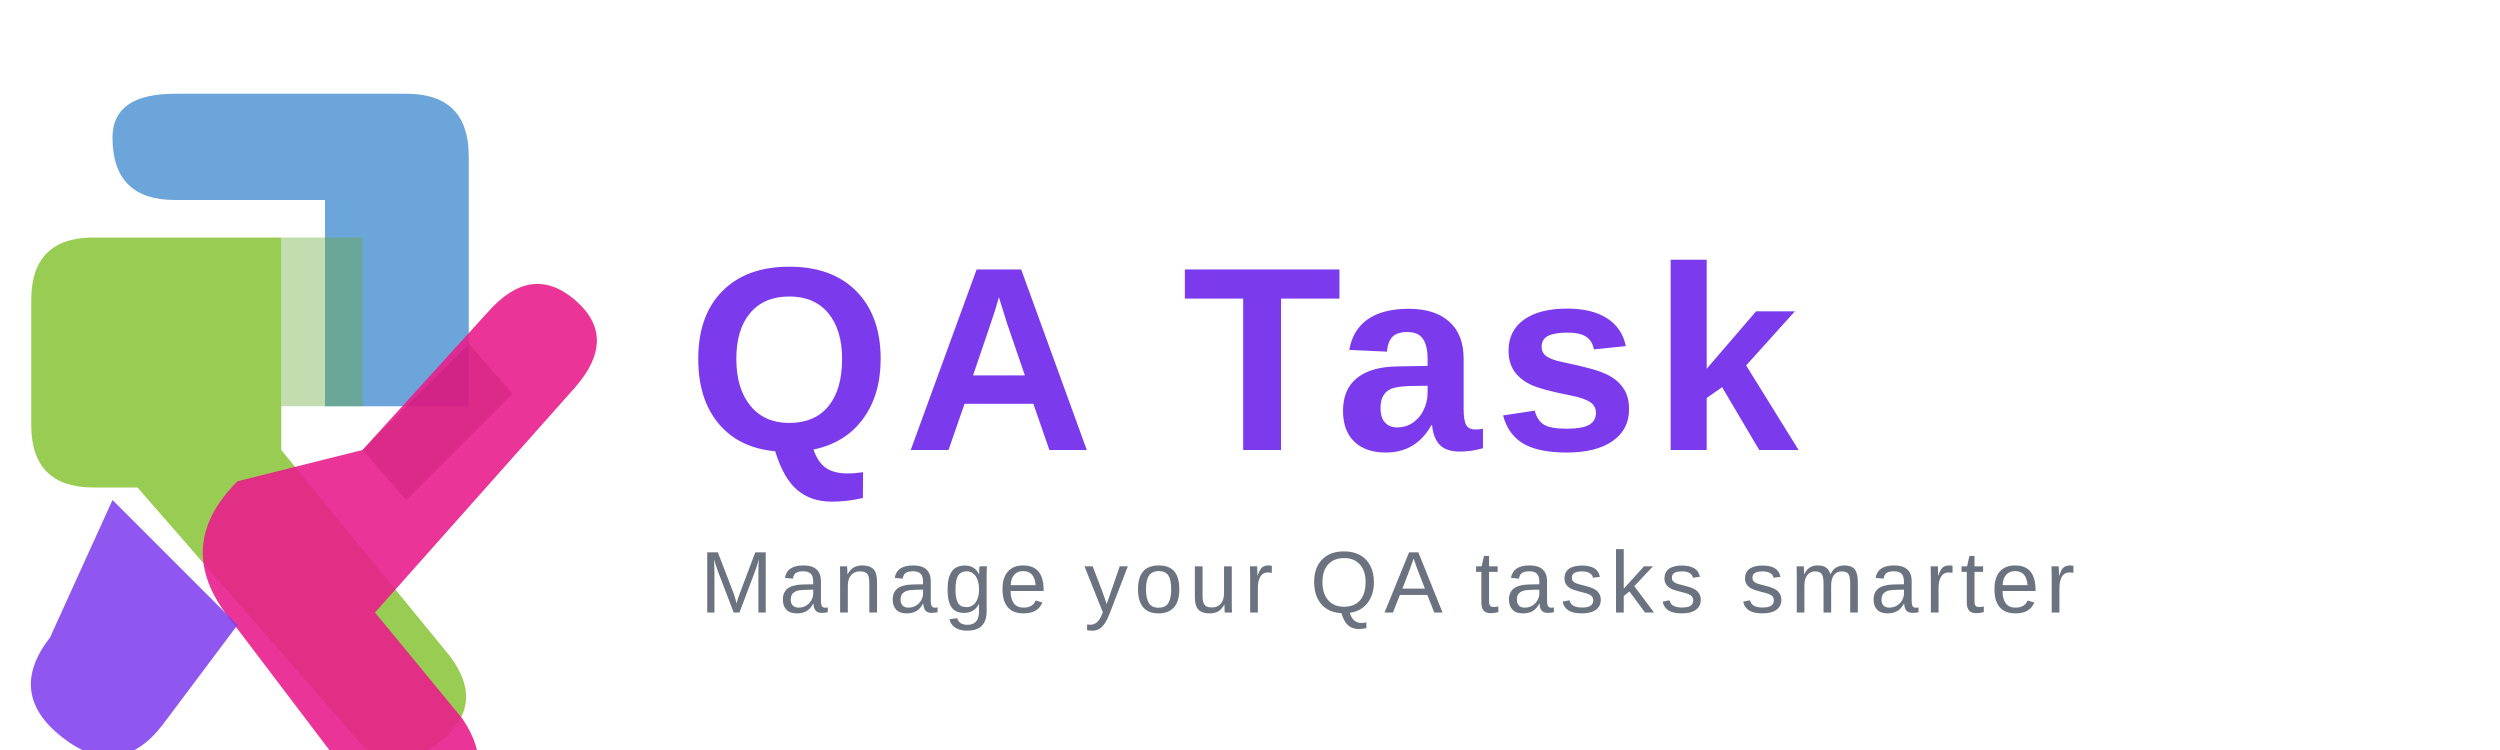
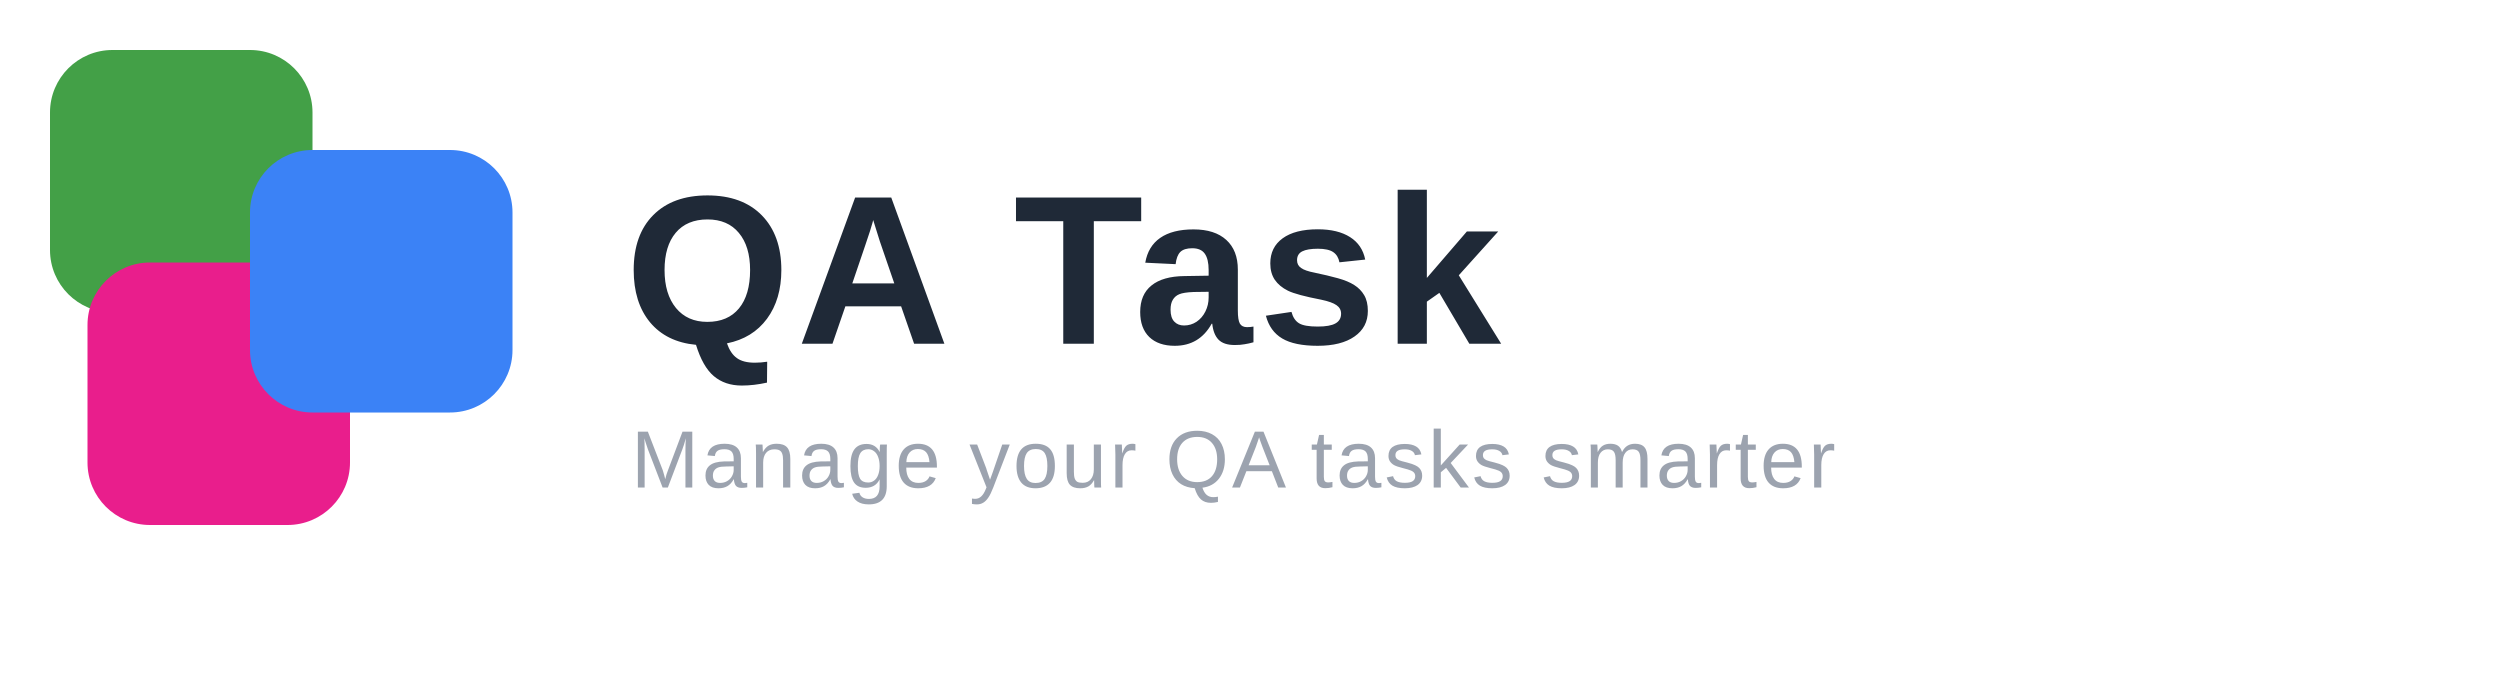
- <svg xmlns="http://www.w3.org/2000/svg" width="400" height="120" viewBox="0 0 400 120" role="img">
-   <path d="M40 15 L65 15 Q75 15 75 25 L75 65 L52 65 L52 32 L28 32 Q18 32 18 22 Q18 15 28 15 Z" fill="#5b9bd5" opacity="0.9" />
-   <path d="M15 38 L45 38 L45 72 L72 105 Q78 113 70 119 Q62 125 56 117 L22 78 L15 78 Q5 78 5 68 L5 48 Q5 38 15 38 Z" fill="#8dc63f" opacity="0.9" />
-   <path d="M58 72 L78 50 Q85 42 92 48 Q99 54 92 62 L60 98 L74 115 Q80 124 72 130 Q64 136 58 127 L36 98 Q28 87 38 77 Z" fill="#e91e8c" opacity="0.9" />
-   <path d="M18 80 L38 100 L26 116 Q19 125 10 118 Q1 111 8 102 Z" fill="#7c3aed" opacity="0.85" />
-   <path d="M45 38 L58 38 L58 65 L45 65 Z" fill="#6aaa3a" opacity="0.4" />
-   <path d="M58 72 L75 55 L82 63 L65 80 Z" fill="#c0186e" opacity="0.35" />
-   <text x="110" y="72" font-family="'Segoe UI', Arial, sans-serif" font-weight="700" font-size="42" fill="#7c3aed" letter-spacing="2">QA Task</text>
-   <text x="112" y="98" font-family="'Segoe UI', Arial, sans-serif" font-weight="400" font-size="14" fill="#6b7280" letter-spacing="1">Manage your QA tasks smarter</text>
+ <svg xmlns="http://www.w3.org/2000/svg" width="400" height="110" viewBox="0 0 400 110" role="img">
+   <rect x="8" y="8" width="42" height="42" rx="10" fill="#43A047" />
+   <rect x="14" y="42" width="42" height="42" rx="10" fill="#E91E8C" />
+   <rect x="40" y="24" width="42" height="42" rx="10" fill="#3B82F6" />
+   <text x="100" y="55" font-family="'Segoe UI', Arial, sans-serif" font-weight="700" font-size="34" fill="#1f2937" letter-spacing="1">QA Task</text>
+   <text x="101" y="78" font-family="'Segoe UI', Arial, sans-serif" font-weight="400" font-size="13" fill="#9ca3af" letter-spacing="0.5">Manage your QA tasks smarter</text>
</svg>
